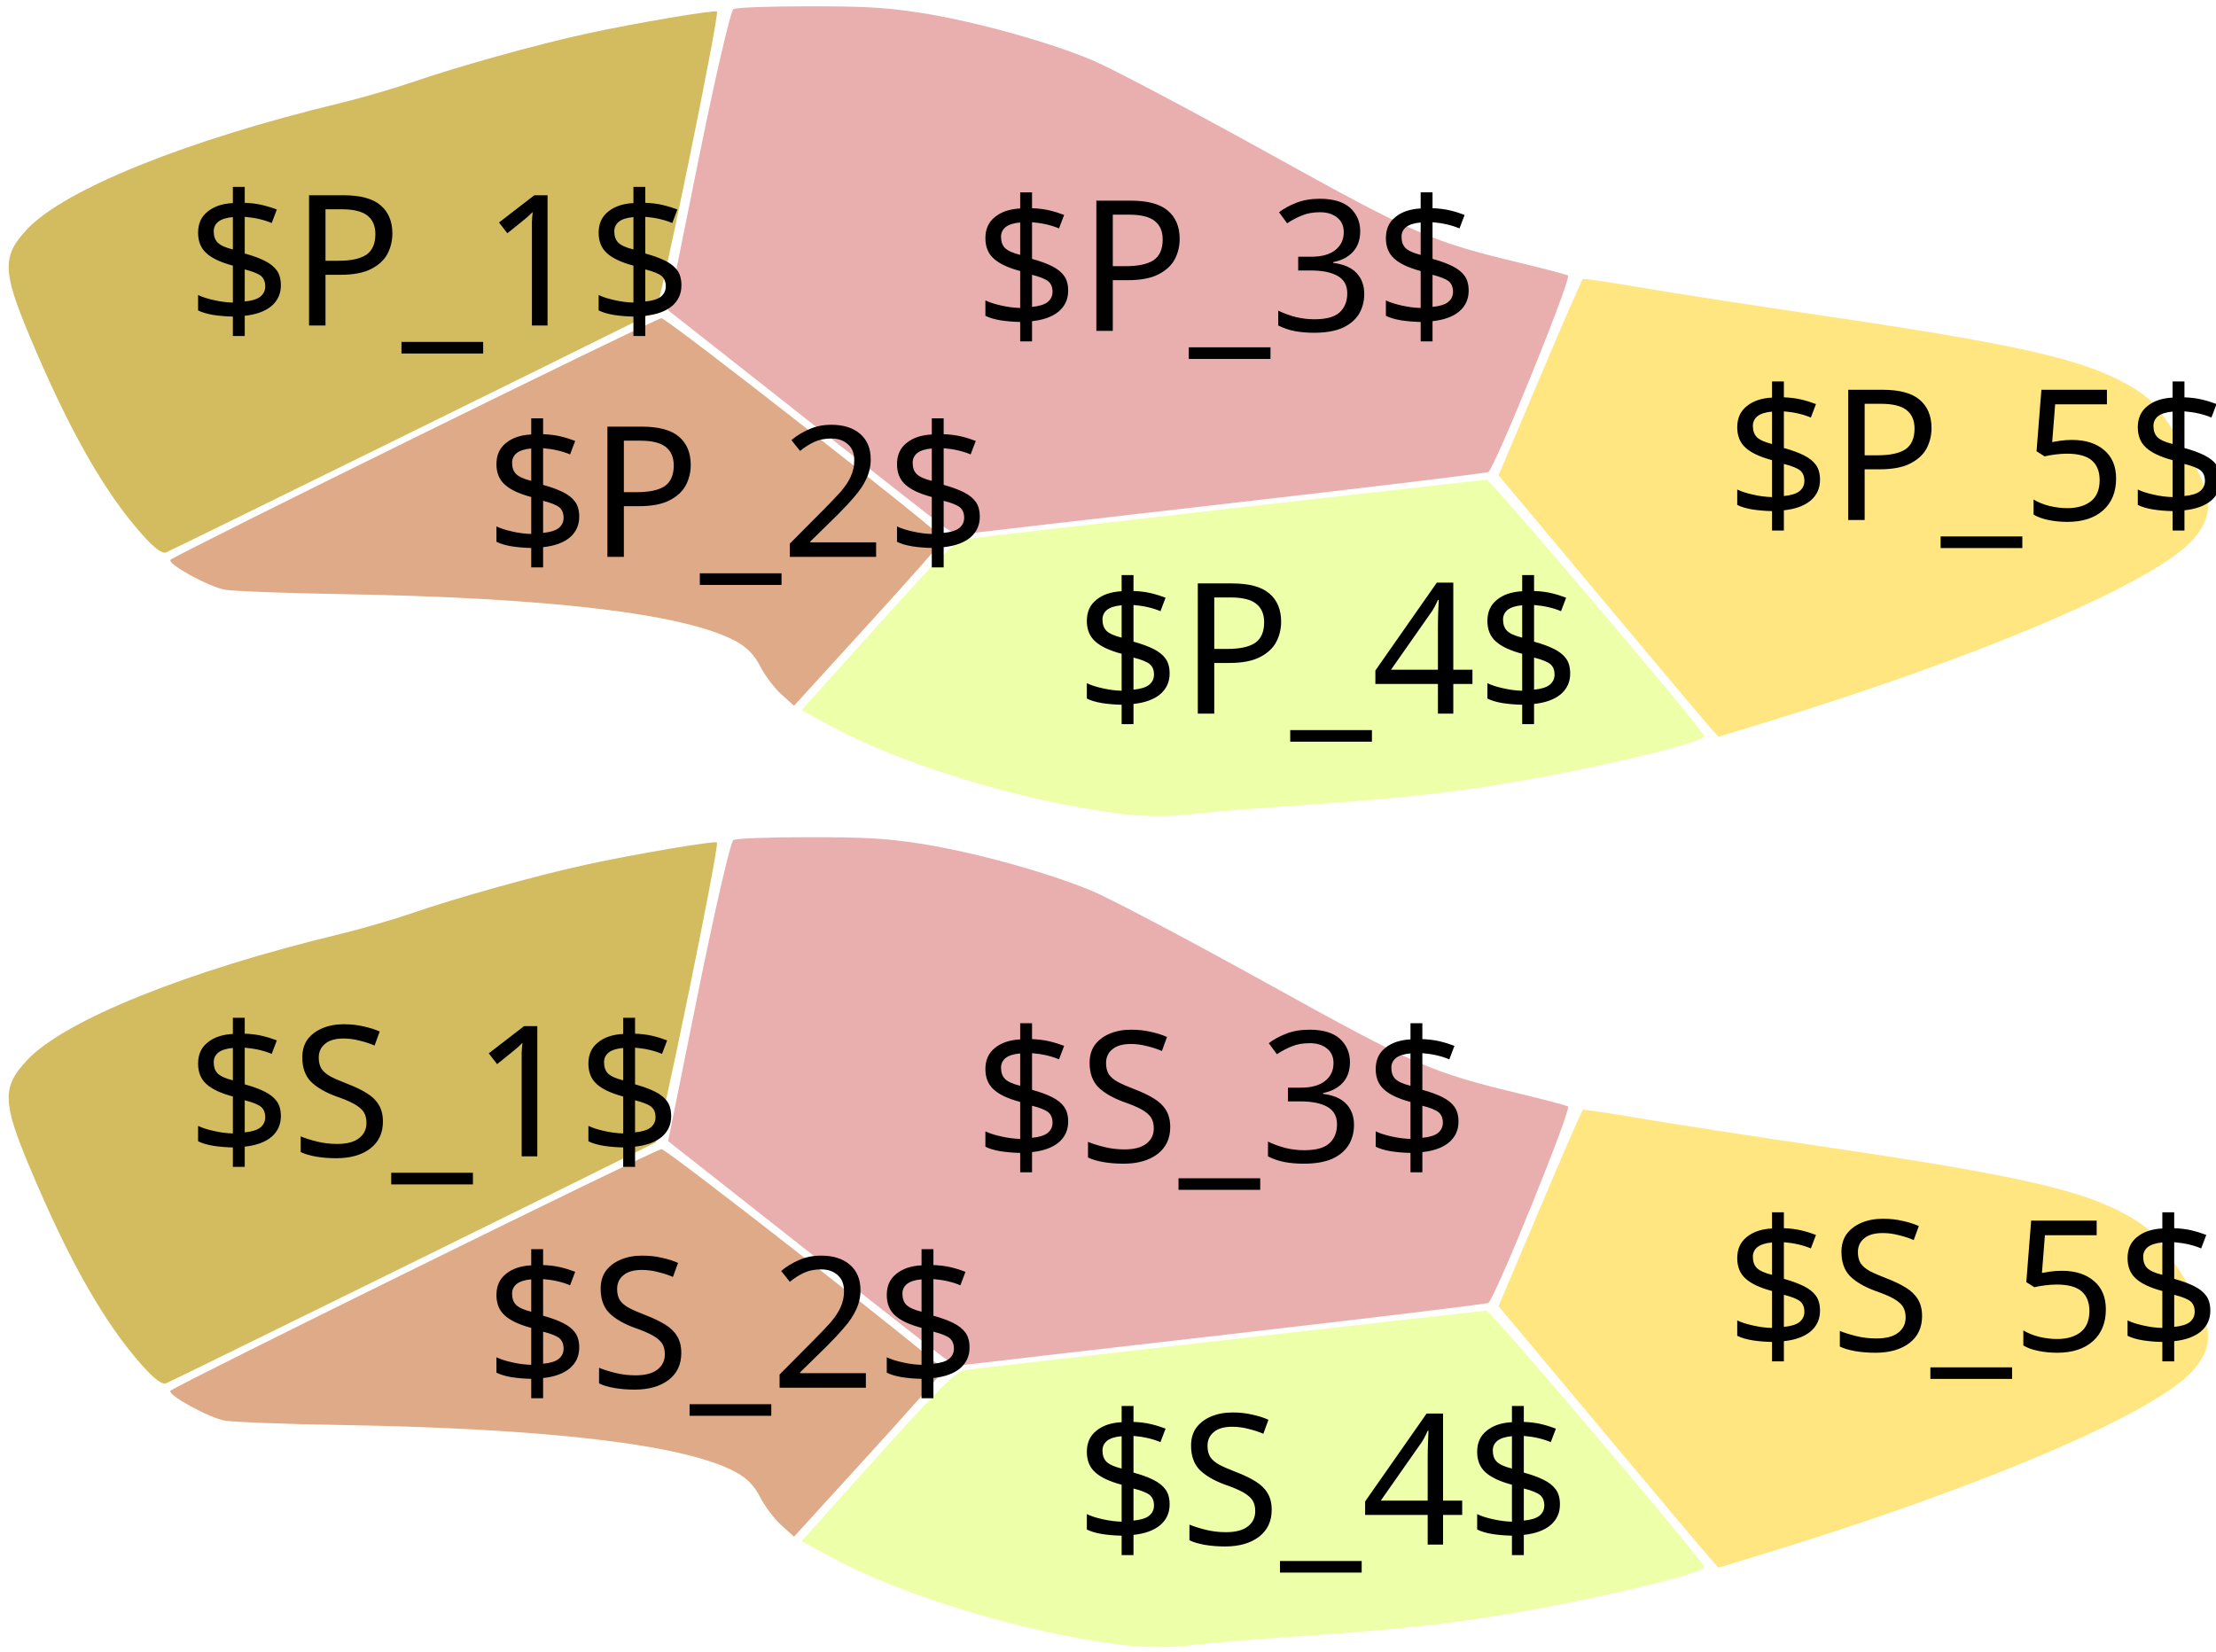
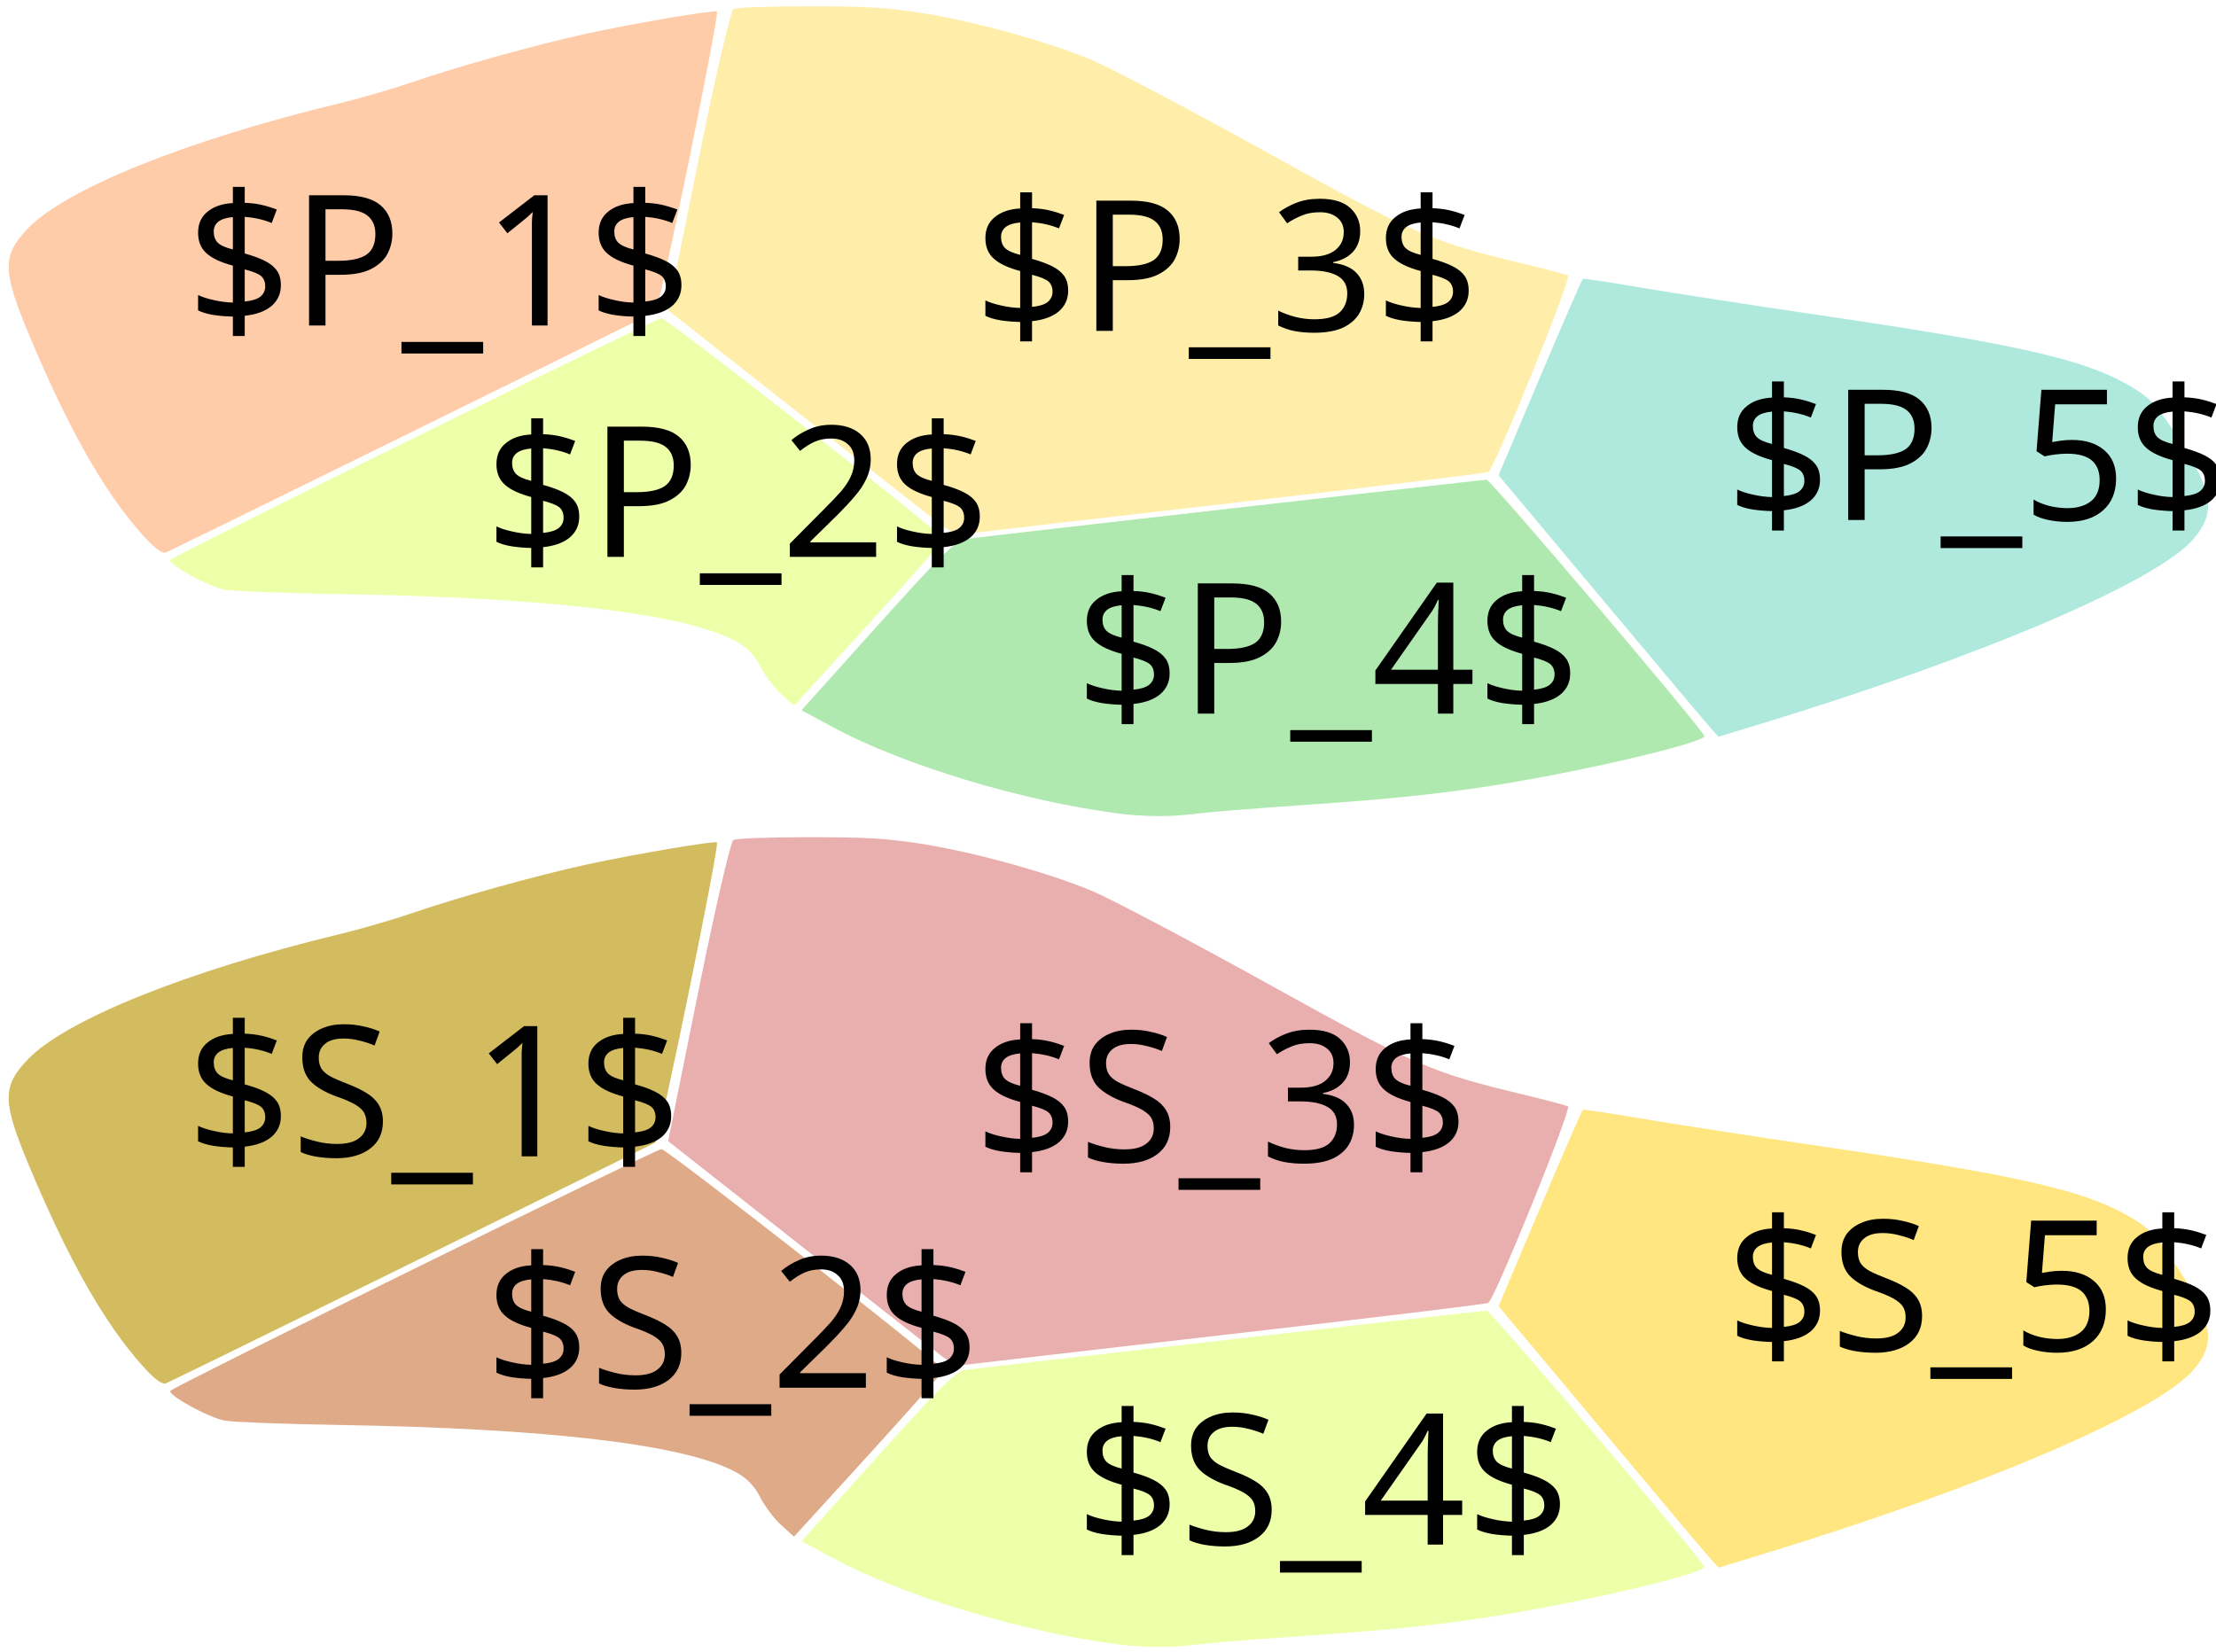
<svg xmlns="http://www.w3.org/2000/svg" width="128.408mm" height="95.719mm" viewBox="0 0 128.408 95.719" version="1.1" id="svg8">
  <defs id="defs2" />
  <g id="layer1" transform="translate(-39.9593,-51.98068)" style="display:none">
    <path id="path12" d="m 61.929,105.374 c -19.594,4.64 -23.001,8.48 -21.581,11.679 1.42,3.2 6.247,17.599 13.914,17.599 7.667,0 28.68,0.16 29.532,4.16 0.852,4 18.742,9.76 25.557,8.64 6.815,-1.12 16.47,0.64 40.323,-7.68 23.853,-8.32 19.31,-10.239 15.618,-15.999 -3.692,-5.76 -33.792,-5.12 -45.718,-11.519 -11.927,-6.4 -16.186,-10.559 -28.68,-11.839 -12.494,-1.28 -28.964,4.96 -28.964,4.96 z" style="fill:none;stroke:#000000;stroke-width:0.211px;stroke-linecap:butt;stroke-linejoin:miter;stroke-opacity:1" />
    <path d="m 82.002,100.291 -3.614,17.874" style="fill:none;stroke:#000000;stroke-width:0.211;stroke-linecap:round;stroke-linejoin:round" id="path861" />
    <path d="m 78.388,118.164 16.704,13.147" style="fill:none;stroke:#000000;stroke-width:0.211;stroke-linecap:round;stroke-linejoin:round" id="path863" />
    <path d="m 95.092,131.312 31.406,-3.61" style="fill:none;stroke:#000000;stroke-width:0.211;stroke-linecap:round;stroke-linejoin:round" id="path865" />
    <path d="m 131.323,116.297 -4.825,11.405" style="fill:none;stroke:#000000;stroke-width:0.211;stroke-linecap:round;stroke-linejoin:round" id="path867" />
    <path d="M 48.918,132.732 78.388,118.164" style="fill:none;stroke:#000000;stroke-width:0.211;stroke-linecap:round;stroke-linejoin:round" id="path869" />
    <path d="m 126.498,127.702 12.78,15.267" style="fill:none;stroke:#000000;stroke-width:0.211;stroke-linecap:round;stroke-linejoin:round" id="path871" />
    <path d="m 95.092,131.312 -8.914,9.876" style="fill:none;stroke:#000000;stroke-width:0.211;stroke-linecap:round;stroke-linejoin:round" id="path873" />
    <path style="opacity:1;fill:none;stroke:#000000;stroke-width:0.211px;stroke-linecap:butt;stroke-linejoin:miter;stroke-opacity:1" d="m 61.929,57.219 c -19.594,4.64 -23.001,8.48 -21.581,11.679 1.42,3.2 6.247,17.599 13.914,17.599 7.667,0 28.68,0.16 29.532,4.16 0.852,4 18.742,9.759 25.557,8.64 6.815,-1.12 16.47,0.64 40.323,-7.68 23.853,-8.32 19.31,-10.239 15.618,-15.999 -3.692,-5.76 -33.792,-5.12 -45.718,-11.519 -11.927,-6.4 -16.186,-10.559 -28.68,-11.839 -12.494,-1.28 -28.964,4.96 -28.964,4.96 z" id="path1964" />
    <path id="path1966" style="opacity:1;fill:none;stroke:#000000;stroke-width:0.211;stroke-linecap:round;stroke-linejoin:round" d="M 82.002,52.136 78.388,70.01" />
    <path id="path1968" style="opacity:1;fill:none;stroke:#000000;stroke-width:0.211;stroke-linecap:round;stroke-linejoin:round" d="M 78.388,70.01 95.092,83.157" />
    <path id="path1970" style="opacity:1;fill:none;stroke:#000000;stroke-width:0.211;stroke-linecap:round;stroke-linejoin:round" d="M 95.092,83.157 126.498,79.548" />
    <path id="path1972" style="opacity:1;fill:none;stroke:#000000;stroke-width:0.211;stroke-linecap:round;stroke-linejoin:round" d="m 131.323,68.142 -4.825,11.405" />
    <path id="path1974" style="opacity:1;fill:none;stroke:#000000;stroke-width:0.211;stroke-linecap:round;stroke-linejoin:round" d="M 48.918,84.578 78.388,70.01" />
    <path id="path1976" style="opacity:1;fill:none;stroke:#000000;stroke-width:0.211;stroke-linecap:round;stroke-linejoin:round" d="M 126.498,79.548 139.278,94.814" />
    <path id="path1978" style="opacity:1;fill:none;stroke:#000000;stroke-width:0.211;stroke-linecap:round;stroke-linejoin:round" d="m 95.092,83.157 -8.914,9.876" />
    <flowRoot xml:space="preserve" id="flowRoot6479" style="font-style:normal;font-variant:normal;font-weight:normal;font-stretch:normal;font-size:40px;line-height:1.25;font-family:'Yanone Kaffeesatz';-inkscape-font-specification:'Yanone Kaffeesatz';letter-spacing:0px;word-spacing:0px;fill:#000000;fill-opacity:1;stroke:none" transform="matrix(0.2645833,0,0,0.2645833,39.9593,51.98068)">
      <flowRegion id="flowRegion6481">
        <rect id="rect6483" width="630.335" height="302.036" x="-70.711" y="161.763" />
      </flowRegion>
      <flowPara id="flowPara6485" />
    </flowRoot>
  </g>
  <g id="layer2" style="display:inline">
    <path transform="translate(-39.9593,-51.98068)" style="display:inline;fill:#d3bc5f;stroke-width:0.213;stroke-miterlimit:4;stroke-dasharray:none" d="m 48.201,131.117 c -2.199,-2.46 -4.263,-6.1 -6.535,-11.522 -1.576,-3.762 -1.593,-4.635 -0.12,-6.192 2.18,-2.304 9.249,-5.151 18.083,-7.282 1.221,-0.295 3.085,-0.834 4.142,-1.198 2.686,-0.927 7.283,-2.208 10.188,-2.84 2.726,-0.593 7.367,-1.382 7.544,-1.282 0.175,0.099 -3.342,17.286 -3.56,17.394 -5.043,2.516 -28.124,13.872 -28.366,13.956 -0.234,0.082 -0.677,-0.251 -1.376,-1.032 z" id="path914" />
    <path transform="translate(-39.9593,-51.98068)" style="display:inline;fill:#deaa87;stroke-width:0.213;stroke-miterlimit:4;stroke-dasharray:none" d="m 85.227,140.366 c -0.407,-0.369 -0.957,-1.1 -1.223,-1.625 -0.334,-0.66 -0.781,-1.113 -1.448,-1.467 -2.981,-1.584 -10.816,-2.509 -22.969,-2.711 -3.129,-0.052 -6.093,-0.164 -6.588,-0.249 -0.912,-0.156 -3.331,-1.478 -3.165,-1.731 0.151,-0.23 28.135,-14.006 28.452,-14.006 0.327,0 16.347,12.543 16.347,12.799 3.2e-5,0.088 -1.949,2.297 -4.332,4.91 l -4.332,4.75 z" id="path916" />
    <path transform="translate(-39.9593,-51.98068)" style="display:inline;fill:#e9afaf;stroke-width:0.213;stroke-miterlimit:4;stroke-dasharray:none" d="m 94.599,130.627 c -0.392,-0.292 -4.136,-3.227 -8.319,-6.522 l -7.607,-5.991 1.746,-8.643 c 0.96,-4.754 1.876,-8.716 2.036,-8.806 0.17,-0.096 1.961,-0.164 4.325,-0.165 3.322,-0.001 4.461,0.063 6.449,0.365 3.069,0.467 7.523,1.696 10.081,2.782 1.093,0.464 5.63,2.862 10.081,5.327 8.694,4.816 9.461,5.149 14.832,6.44 1.291,0.31 2.459,0.621 2.594,0.69 0.236,0.121 -4.235,11.149 -4.616,11.387 -0.101,0.063 -6.826,0.876 -14.945,1.808 -8.119,0.931 -15.027,1.73 -15.352,1.776 -0.433,0.061 -0.781,-0.059 -1.304,-0.448 z" id="path918" />
    <path transform="translate(-39.9593,-51.98068)" style="display:inline;fill:#ffe680;stroke-width:0.213;stroke-miterlimit:4;stroke-dasharray:none" d="m 139.133,142.385 c -0.226,-0.247 -3.094,-3.656 -6.374,-7.576 l -5.964,-7.128 2.394,-5.664 c 1.317,-3.115 2.438,-5.689 2.49,-5.718 0.053,-0.03 1.55,0.194 3.326,0.497 1.777,0.303 6.425,1.022 10.329,1.596 11.478,1.689 15.265,2.541 17.89,4.023 1.196,0.675 1.606,1.08 2.6,2.562 2.377,3.543 2.618,4.792 1.236,6.397 -2.13,2.474 -12.259,6.803 -25.048,10.705 l -2.47,0.753 z" id="path920" />
    <path transform="translate(-39.9593,-51.98068)" style="display:inline;fill:#eeffaa;stroke-width:0.213;stroke-miterlimit:4;stroke-dasharray:none" d="m 104.728,147.277 c -5.539,-0.717 -12.452,-2.81 -16.496,-4.994 l -1.827,-0.986 4.416,-4.918 c 3.483,-3.879 4.549,-4.936 5.044,-5 1.627,-0.213 29.994,-3.441 30.235,-3.441 0.241,0 12.393,14.305 12.617,14.851 0.116,0.283 -4.567,1.472 -9.284,2.358 -4.465,0.838 -7.827,1.232 -14.198,1.664 -2.655,0.18 -5.339,0.397 -5.963,0.483 -1.372,0.188 -3.013,0.182 -4.543,-0.016 z" id="path922" />
-     <path transform="translate(-39.9593,-51.98068)" id="path1980" d="m 48.201,82.962 c -2.199,-2.46 -4.263,-6.1 -6.535,-11.522 -1.576,-3.762 -1.593,-4.635 -0.12,-6.192 2.18,-2.304 9.249,-5.151 18.083,-7.282 1.221,-0.295 3.085,-0.834 4.142,-1.198 2.686,-0.927 7.283,-2.208 10.188,-2.84 2.726,-0.593 7.367,-1.382 7.544,-1.282 0.175,0.099 -3.342,17.286 -3.56,17.394 -5.043,2.516 -28.124,13.872 -28.366,13.956 -0.234,0.082 -0.677,-0.251 -1.376,-1.032 z" style="display:inline;opacity:1;fill:#d3bc5f;stroke-width:0.213;stroke-miterlimit:4;stroke-dasharray:none" />
-     <path transform="translate(-39.9593,-51.98068)" id="path1982" d="M 85.227,92.212 C 84.82,91.843 84.27,91.112 84.004,90.587 83.67,89.927 83.223,89.474 82.556,89.12 79.576,87.536 71.74,86.611 59.587,86.408 c -3.129,-0.052 -6.093,-0.164 -6.588,-0.249 -0.912,-0.156 -3.331,-1.478 -3.165,-1.731 0.151,-0.23 28.135,-14.006 28.452,-14.006 0.327,0 16.347,12.543 16.347,12.799 3.2e-5,0.088 -1.949,2.297 -4.332,4.91 l -4.332,4.75 z" style="display:inline;opacity:1;fill:#deaa87;stroke-width:0.213;stroke-miterlimit:4;stroke-dasharray:none" />
-     <path transform="translate(-39.9593,-51.98068)" id="path1984" d="m 94.599,82.473 c -0.392,-0.292 -4.136,-3.227 -8.319,-6.522 l -7.607,-5.991 1.746,-8.643 c 0.96,-4.754 1.876,-8.716 2.036,-8.806 0.17,-0.096 1.961,-0.164 4.325,-0.165 3.322,-0.001 4.461,0.063 6.449,0.365 3.069,0.467 7.523,1.696 10.081,2.782 1.093,0.464 5.63,2.862 10.081,5.327 8.694,4.816 9.461,5.149 14.832,6.44 1.291,0.31 2.459,0.621 2.594,0.69 0.236,0.121 -4.235,11.149 -4.616,11.387 -0.101,0.063 -6.826,0.876 -14.945,1.807 -8.119,0.931 -15.027,1.73 -15.352,1.776 -0.433,0.061 -0.781,-0.059 -1.304,-0.448 z" style="display:inline;opacity:1;fill:#e9afaf;stroke-width:0.213;stroke-miterlimit:4;stroke-dasharray:none" />
-     <path transform="translate(-39.9593,-51.98068)" id="path1986" d="m 139.133,94.23 c -0.226,-0.247 -3.094,-3.656 -6.374,-7.576 l -5.964,-7.128 2.394,-5.664 c 1.317,-3.115 2.438,-5.689 2.49,-5.718 0.053,-0.03 1.55,0.194 3.326,0.497 1.777,0.303 6.425,1.022 10.329,1.596 11.478,1.689 15.265,2.541 17.89,4.023 1.196,0.675 1.606,1.08 2.6,2.562 2.377,3.543 2.618,4.792 1.236,6.397 -2.13,2.474 -12.259,6.803 -25.048,10.705 l -2.47,0.753 z" style="display:inline;opacity:1;fill:#ffe680;stroke-width:0.213;stroke-miterlimit:4;stroke-dasharray:none" />
-     <path transform="translate(-39.9593,-51.98068)" id="path1988" d="M 104.728,99.122 C 99.189,98.405 92.276,96.313 88.232,94.128 l -1.827,-0.986 4.416,-4.918 c 3.483,-3.879 4.549,-4.936 5.044,-5 1.627,-0.213 29.994,-3.441 30.235,-3.441 0.241,0 12.393,14.305 12.617,14.851 0.116,0.283 -4.567,1.472 -9.284,2.358 -4.465,0.838 -7.827,1.232 -14.198,1.664 -2.655,0.18 -5.339,0.397 -5.963,0.483 -1.372,0.188 -3.013,0.182 -4.543,-0.016 z" style="display:inline;opacity:1;fill:#eeffaa;stroke-width:0.213;stroke-miterlimit:4;stroke-dasharray:none" />
+     <path transform="translate(-39.9593,-51.98068)" id="path1980" d="m 48.201,82.962 c -2.199,-2.46 -4.263,-6.1 -6.535,-11.522 -1.576,-3.762 -1.593,-4.635 -0.12,-6.192 2.18,-2.304 9.249,-5.151 18.083,-7.282 1.221,-0.295 3.085,-0.834 4.142,-1.198 2.686,-0.927 7.283,-2.208 10.188,-2.84 2.726,-0.593 7.367,-1.382 7.544,-1.282 0.175,0.099 -3.342,17.286 -3.56,17.394 -5.043,2.516 -28.124,13.872 -28.366,13.956 -0.234,0.082 -0.677,-0.251 -1.376,-1.032 z" style="display:inline;opacity:1;fill:#ffccaa;stroke-width:0.213;stroke-miterlimit:4;stroke-dasharray:none;fill-opacity:1" />
+     <path transform="translate(-39.9593,-51.98068)" id="path1982" d="M 85.227,92.212 C 84.82,91.843 84.27,91.112 84.004,90.587 83.67,89.927 83.223,89.474 82.556,89.12 79.576,87.536 71.74,86.611 59.587,86.408 c -3.129,-0.052 -6.093,-0.164 -6.588,-0.249 -0.912,-0.156 -3.331,-1.478 -3.165,-1.731 0.151,-0.23 28.135,-14.006 28.452,-14.006 0.327,0 16.347,12.543 16.347,12.799 3.2e-5,0.088 -1.949,2.297 -4.332,4.91 l -4.332,4.75 z" style="display:inline;opacity:1;fill:#eeffaa;stroke-width:0.213;stroke-miterlimit:4;stroke-dasharray:none;fill-opacity:1" />
+     <path transform="translate(-39.9593,-51.98068)" id="path1984" d="m 94.599,82.473 c -0.392,-0.292 -4.136,-3.227 -8.319,-6.522 l -7.607,-5.991 1.746,-8.643 c 0.96,-4.754 1.876,-8.716 2.036,-8.806 0.17,-0.096 1.961,-0.164 4.325,-0.165 3.322,-0.001 4.461,0.063 6.449,0.365 3.069,0.467 7.523,1.696 10.081,2.782 1.093,0.464 5.63,2.862 10.081,5.327 8.694,4.816 9.461,5.149 14.832,6.44 1.291,0.31 2.459,0.621 2.594,0.69 0.236,0.121 -4.235,11.149 -4.616,11.387 -0.101,0.063 -6.826,0.876 -14.945,1.807 -8.119,0.931 -15.027,1.73 -15.352,1.776 -0.433,0.061 -0.781,-0.059 -1.304,-0.448 z" style="display:inline;opacity:1;fill:#ffeeaa;stroke-width:0.213;stroke-miterlimit:4;stroke-dasharray:none;fill-opacity:1" />
+     <path transform="translate(-39.9593,-51.98068)" id="path1986" d="m 139.133,94.23 c -0.226,-0.247 -3.094,-3.656 -6.374,-7.576 l -5.964,-7.128 2.394,-5.664 c 1.317,-3.115 2.438,-5.689 2.49,-5.718 0.053,-0.03 1.55,0.194 3.326,0.497 1.777,0.303 6.425,1.022 10.329,1.596 11.478,1.689 15.265,2.541 17.89,4.023 1.196,0.675 1.606,1.08 2.6,2.562 2.377,3.543 2.618,4.792 1.236,6.397 -2.13,2.474 -12.259,6.803 -25.048,10.705 l -2.47,0.753 z" style="display:inline;opacity:1;fill:#afe9dd;stroke-width:0.213;stroke-miterlimit:4;stroke-dasharray:none;fill-opacity:1" />
+     <path transform="translate(-39.9593,-51.98068)" id="path1988" d="M 104.728,99.122 C 99.189,98.405 92.276,96.313 88.232,94.128 l -1.827,-0.986 4.416,-4.918 c 3.483,-3.879 4.549,-4.936 5.044,-5 1.627,-0.213 29.994,-3.441 30.235,-3.441 0.241,0 12.393,14.305 12.617,14.851 0.116,0.283 -4.567,1.472 -9.284,2.358 -4.465,0.838 -7.827,1.232 -14.198,1.664 -2.655,0.18 -5.339,0.397 -5.963,0.483 -1.372,0.188 -3.013,0.182 -4.543,-0.016 z" style="display:inline;opacity:1;fill:#afe9af;stroke-width:0.213;stroke-miterlimit:4;stroke-dasharray:none;fill-opacity:1" />
  </g>
  <g id="layer3">
    <text transform="translate(-39.9593,-51.98068)" xml:space="preserve" style="font-style:normal;font-variant:normal;font-weight:normal;font-stretch:normal;font-size:10.583px;line-height:1.25;font-family:'Yanone Kaffeesatz';-inkscape-font-specification:'Yanone Kaffeesatz';letter-spacing:0px;word-spacing:0px;display:inline;fill:#000000;fill-opacity:1;stroke:none;stroke-width:0.265" x="50.781" y="118.998" id="text1757">
      <tspan id="tspan1755" x="50.781" y="118.998" style="stroke-width:0.265">$S_1$</tspan>
    </text>
    <text transform="translate(-39.9593,-51.98068)" xml:space="preserve" style="font-style:normal;font-variant:normal;font-weight:normal;font-stretch:normal;font-size:10.583px;line-height:1.25;font-family:'Yanone Kaffeesatz';-inkscape-font-specification:'Yanone Kaffeesatz';letter-spacing:0px;word-spacing:0px;display:inline;fill:#000000;fill-opacity:1;stroke:none;stroke-width:0.265" x="68.072" y="132.409" id="text1757-3">
      <tspan id="tspan1755-6" x="68.072" y="132.409" style="stroke-width:0.265">$S_2$</tspan>
    </text>
    <text transform="translate(-39.9593,-51.98068)" xml:space="preserve" style="font-style:normal;font-variant:normal;font-weight:normal;font-stretch:normal;font-size:10.583px;line-height:1.25;font-family:'Yanone Kaffeesatz';-inkscape-font-specification:'Yanone Kaffeesatz';letter-spacing:0px;word-spacing:0px;display:inline;fill:#000000;fill-opacity:1;stroke:none;stroke-width:0.265" x="96.402" y="119.313" id="text1757-3-5">
      <tspan id="tspan1755-6-3" x="96.402" y="119.313" style="stroke-width:0.265">$S_3$</tspan>
    </text>
    <text transform="translate(-39.9593,-51.98068)" xml:space="preserve" style="font-style:normal;font-variant:normal;font-weight:normal;font-stretch:normal;font-size:10.583px;line-height:1.25;font-family:'Yanone Kaffeesatz';-inkscape-font-specification:'Yanone Kaffeesatz';letter-spacing:0px;word-spacing:0px;display:inline;fill:#000000;fill-opacity:1;stroke:none;stroke-width:0.265" x="102.282" y="141.496" id="text1757-3-56">
      <tspan id="tspan1755-6-2" x="102.282" y="141.496" style="stroke-width:0.265">$S_4$</tspan>
    </text>
    <text transform="translate(-39.9593,-51.98068)" xml:space="preserve" style="font-style:normal;font-variant:normal;font-weight:normal;font-stretch:normal;font-size:10.583px;line-height:1.25;font-family:'Yanone Kaffeesatz';-inkscape-font-specification:'Yanone Kaffeesatz';letter-spacing:0px;word-spacing:0px;display:inline;fill:#000000;fill-opacity:1;stroke:none;stroke-width:0.265" x="139.967" y="130.271" id="text1757-3-9">
      <tspan id="tspan1755-6-1" x="139.967" y="130.271" style="stroke-width:0.265">$S_5$</tspan>
    </text>
    <text transform="translate(-39.9593,-51.98068)" id="text1992" y="70.844" x="50.781" style="font-style:normal;font-variant:normal;font-weight:normal;font-stretch:normal;font-size:10.583px;line-height:1.25;font-family:'Yanone Kaffeesatz';-inkscape-font-specification:'Yanone Kaffeesatz';letter-spacing:0px;word-spacing:0px;display:inline;opacity:1;fill:#000000;fill-opacity:1;stroke:none;stroke-width:0.265" xml:space="preserve">
      <tspan style="stroke-width:0.265" y="70.844" x="50.781" id="tspan1990">$P_1$</tspan>
    </text>
    <text transform="translate(-39.9593,-51.98068)" id="text1996" y="84.255" x="68.072" style="font-style:normal;font-variant:normal;font-weight:normal;font-stretch:normal;font-size:10.583px;line-height:1.25;font-family:'Yanone Kaffeesatz';-inkscape-font-specification:'Yanone Kaffeesatz';letter-spacing:0px;word-spacing:0px;display:inline;opacity:1;fill:#000000;fill-opacity:1;stroke:none;stroke-width:0.265" xml:space="preserve">
      <tspan style="stroke-width:0.265" y="84.255" x="68.072" id="tspan1994">$P_2$</tspan>
    </text>
    <text transform="translate(-39.9593,-51.98068)" id="text2000" y="71.159" x="96.402" style="font-style:normal;font-variant:normal;font-weight:normal;font-stretch:normal;font-size:10.583px;line-height:1.25;font-family:'Yanone Kaffeesatz';-inkscape-font-specification:'Yanone Kaffeesatz';letter-spacing:0px;word-spacing:0px;display:inline;opacity:1;fill:#000000;fill-opacity:1;stroke:none;stroke-width:0.265" xml:space="preserve">
      <tspan style="stroke-width:0.265" y="71.159" x="96.402" id="tspan1998">$P_3$</tspan>
    </text>
    <text transform="translate(-39.9593,-51.98068)" id="text2004" y="93.342" x="102.282" style="font-style:normal;font-variant:normal;font-weight:normal;font-stretch:normal;font-size:10.583px;line-height:1.25;font-family:'Yanone Kaffeesatz';-inkscape-font-specification:'Yanone Kaffeesatz';letter-spacing:0px;word-spacing:0px;display:inline;opacity:1;fill:#000000;fill-opacity:1;stroke:none;stroke-width:0.265" xml:space="preserve">
      <tspan style="stroke-width:0.265" y="93.342" x="102.282" id="tspan2002">$P_4$</tspan>
    </text>
    <text transform="translate(-39.9593,-51.98068)" id="text2008" y="82.117" x="139.967" style="font-style:normal;font-variant:normal;font-weight:normal;font-stretch:normal;font-size:10.583px;line-height:1.25;font-family:'Yanone Kaffeesatz';-inkscape-font-specification:'Yanone Kaffeesatz';letter-spacing:0px;word-spacing:0px;display:inline;opacity:1;fill:#000000;fill-opacity:1;stroke:none;stroke-width:0.265" xml:space="preserve">
      <tspan style="stroke-width:0.265" y="82.117" x="139.967" id="tspan2006">$P_5$</tspan>
    </text>
  </g>
</svg>
